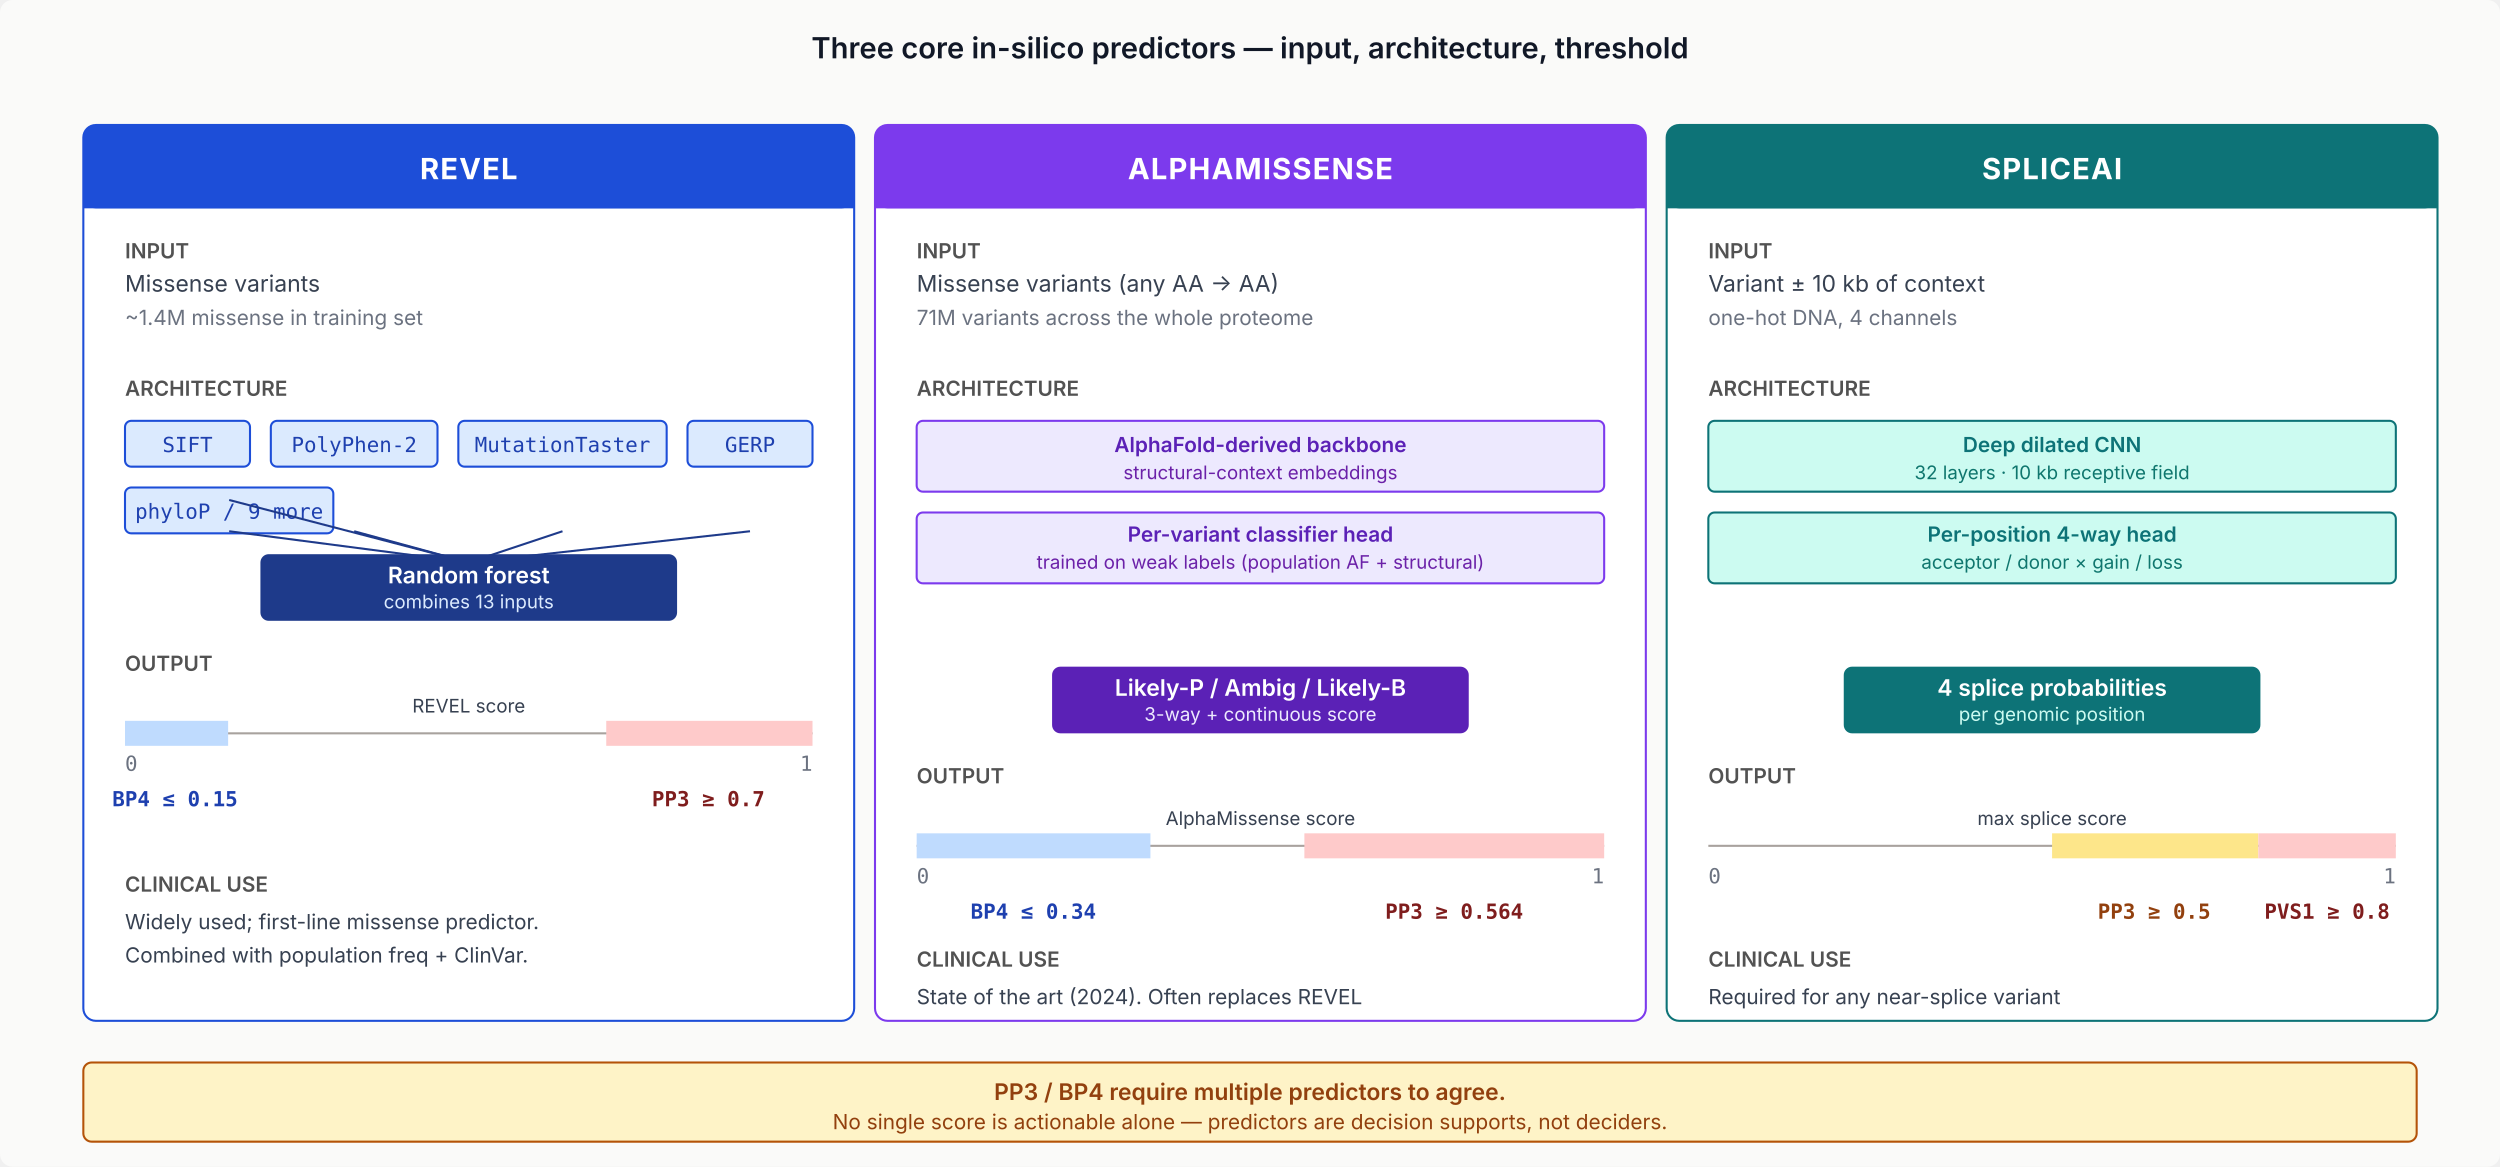
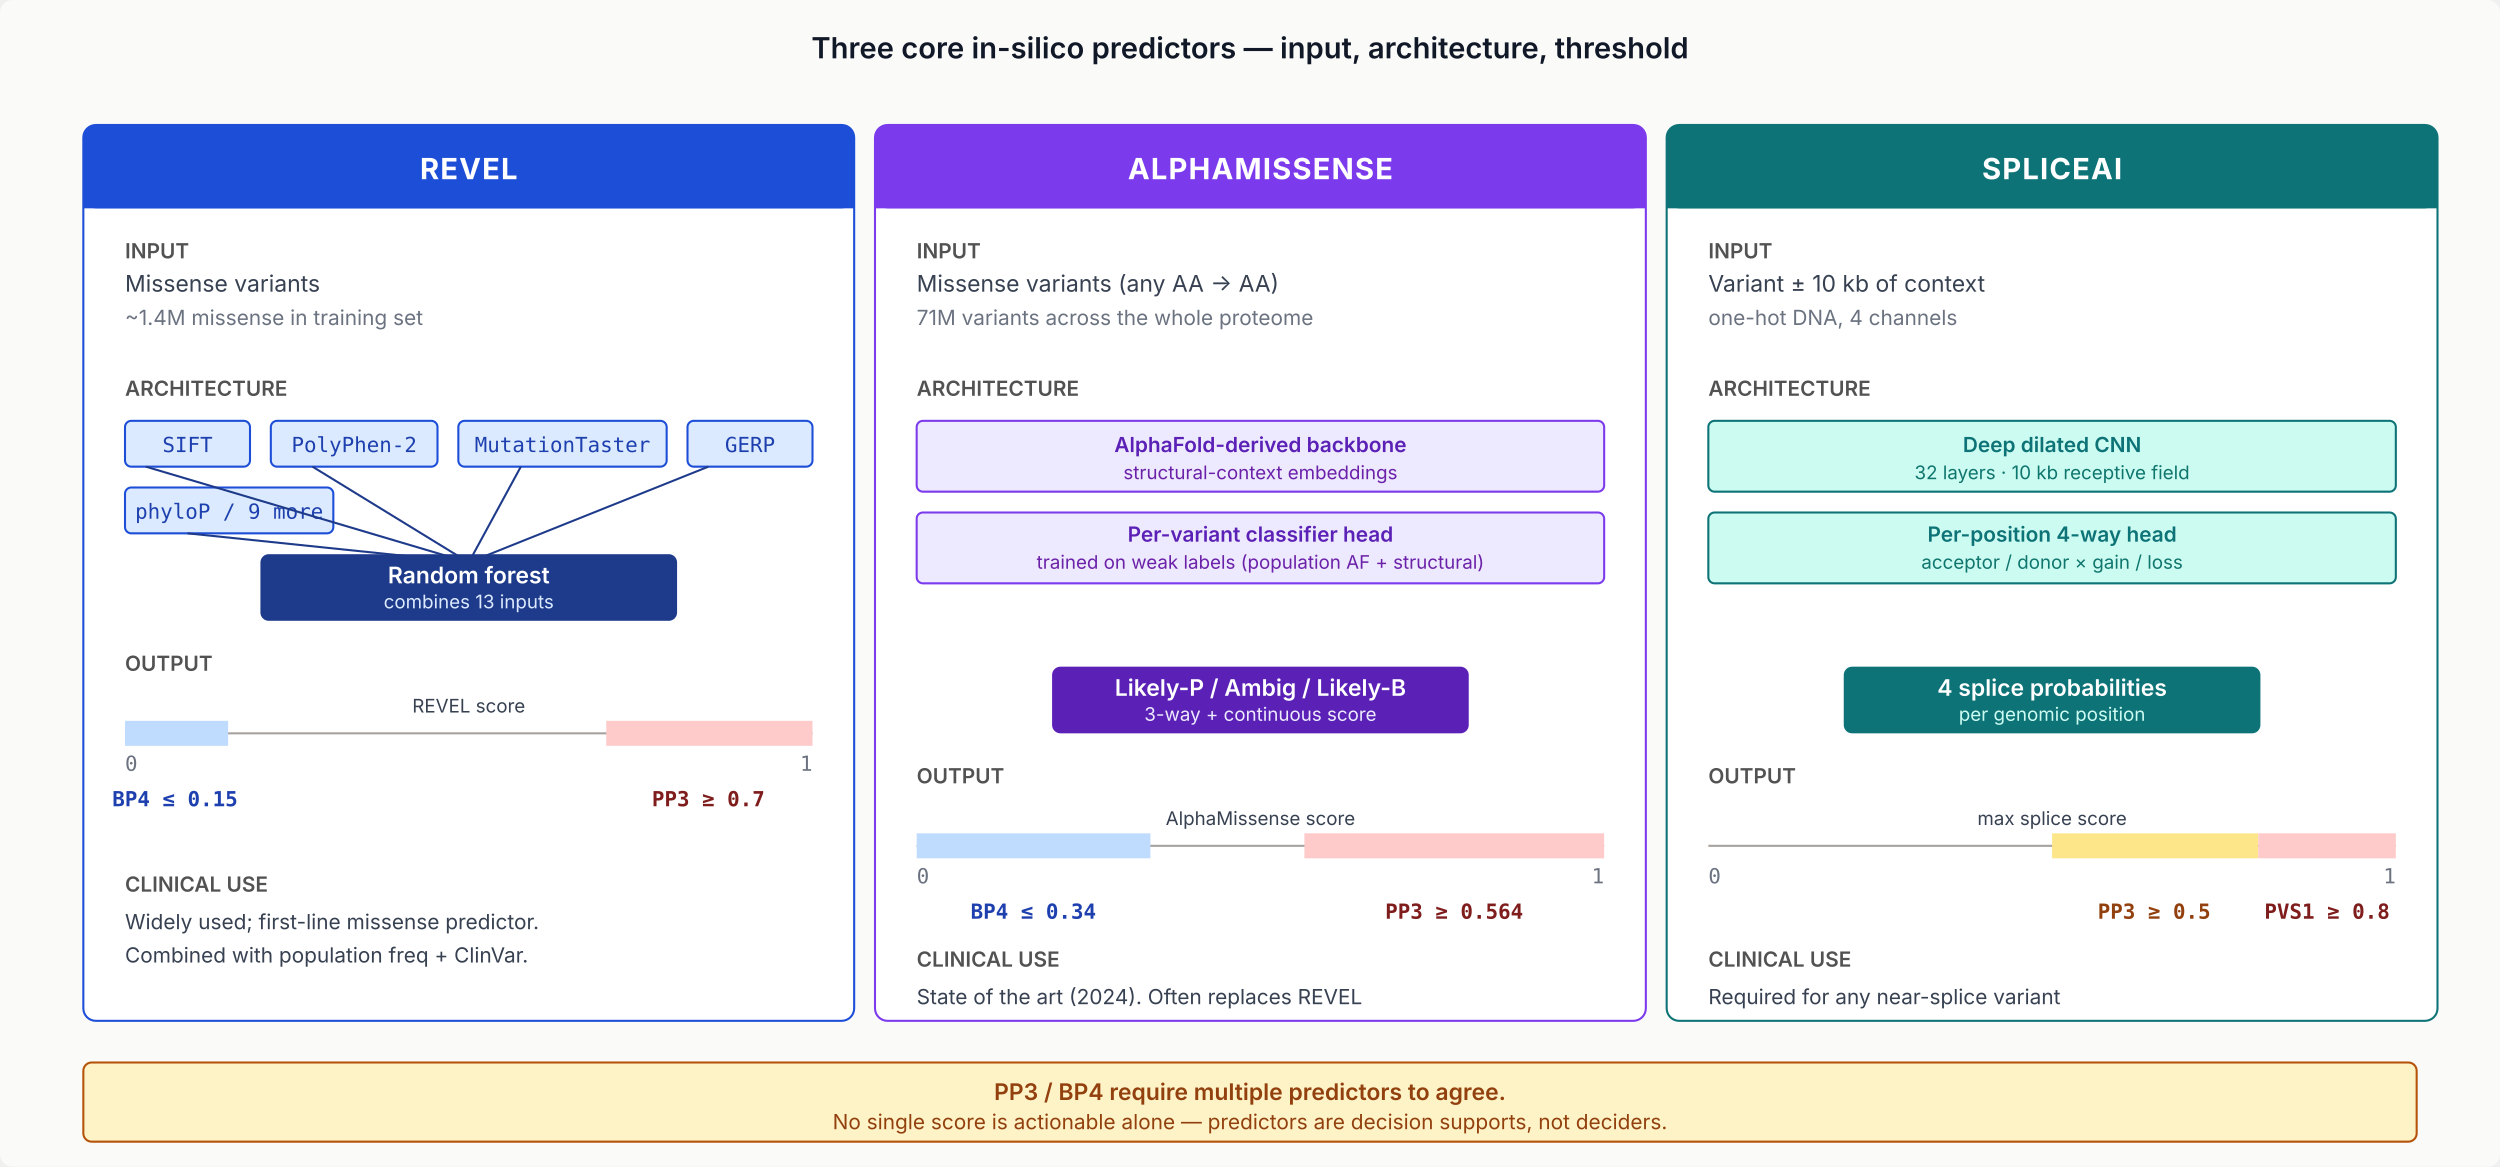
<svg xmlns="http://www.w3.org/2000/svg" viewBox="0 0 1200 560" width="1200" height="560" font-family="Inter, sans-serif">
  <defs>
    <style>text { font-family: Inter, sans-serif; } .mono { font-family: 'JetBrains Mono', monospace; font-size: 10px; }</style>
  </defs>
  <rect width="1200" height="560" fill="#fafaf9" rx="6" />
  <text x="600" y="28" text-anchor="middle" font-size="14" font-weight="600" fill="#111827">Three core in-silico predictors — input, architecture, threshold</text>
  <g transform="translate(40,60)">
    <rect width="370" height="430" fill="#fff" stroke="#1d4ed8" rx="6" />
    <rect width="370" height="40" fill="#1d4ed8" rx="6" />
    <rect y="34" width="370" height="6" fill="#1d4ed8" />
    <text x="185" y="26" text-anchor="middle" font-size="14" font-weight="700" fill="#fff" letter-spacing="0.04em">REVEL</text>
    <text x="20" y="64" font-size="10" font-weight="600" fill="#525252">INPUT</text>
    <text x="20" y="80" font-size="11" fill="#374151">Missense variants</text>
    <text x="20" y="96" font-size="10" fill="#6b7280">~1.4M missense in training set</text>
    <text x="20" y="130" font-size="10" font-weight="600" fill="#525252">ARCHITECTURE</text>
    <g transform="translate(20,142)">
      <rect width="60" height="22" fill="#dbeafe" stroke="#1d4ed8" rx="3" />
      <text x="30" y="15" text-anchor="middle" font-size="9" class="mono" fill="#1e40af">SIFT</text>
      <rect x="70" width="80" height="22" fill="#dbeafe" stroke="#1d4ed8" rx="3" />
      <text x="110" y="15" text-anchor="middle" font-size="9" class="mono" fill="#1e40af">PolyPhen-2</text>
      <rect x="160" width="100" height="22" fill="#dbeafe" stroke="#1d4ed8" rx="3" />
      <text x="210" y="15" text-anchor="middle" font-size="9" class="mono" fill="#1e40af">MutationTaster</text>
      <rect x="270" width="60" height="22" fill="#dbeafe" stroke="#1d4ed8" rx="3" />
      <text x="300" y="15" text-anchor="middle" font-size="9" class="mono" fill="#1e40af">GERP</text>
      <rect y="32" width="100" height="22" fill="#dbeafe" stroke="#1d4ed8" rx="3" />
      <text x="50" y="47" text-anchor="middle" font-size="9" class="mono" fill="#1e40af">phyloP / 9 more</text>
    </g>
    <g transform="translate(20,210)" stroke="#1e3a8a" fill="none" stroke-width="1">
-       <line x1="50" y1="-15" x2="165" y2="0" />
-       <line x1="110" y1="-15" x2="165" y2="0" />
-       <line x1="210" y1="-15" x2="165" y2="0" />
-       <line x1="300" y1="-15" x2="165" y2="0" />
-       <line x1="50" y1="-30" x2="165" y2="0" />
+       <line x1="10" y1="-46" x2="165" y2="0" />
+       <line x1="90" y1="-46" x2="165" y2="0" />
+       <line x1="190" y1="-46" x2="165" y2="0" />
+       <line x1="280" y1="-46" x2="165" y2="0" />
+       <line x1="30" y1="-14" x2="165" y2="0" />
    </g>
    <g transform="translate(85,206)">
      <rect width="200" height="32" fill="#1e3a8a" rx="4" />
      <text x="100" y="14" text-anchor="middle" font-size="11" font-weight="600" fill="#fff">Random forest</text>
      <text x="100" y="26" text-anchor="middle" font-size="9" fill="#dbeafe">combines 13 inputs</text>
    </g>
    <text x="20" y="262" font-size="10" font-weight="600" fill="#525252">OUTPUT</text>
    <g transform="translate(20,272)">
      <line x1="0" y1="20" x2="330" y2="20" stroke="#a8a29e" />
      <text x="0" y="38" font-size="9" fill="#6b7280" class="mono">0</text>
      <text x="330" y="38" text-anchor="end" font-size="9" fill="#6b7280" class="mono">1</text>
      <text x="165" y="10" text-anchor="middle" font-size="9" fill="#374151">REVEL score</text>
      <rect x="0" y="14" width="49.5" height="12" fill="#bfdbfe" />
      <text x="24" y="55" text-anchor="middle" font-size="9" font-weight="600" class="mono" fill="#1e40af">BP4 ≤ 0.15</text>
      <rect x="231" y="14" width="99" height="12" fill="#fecaca" />
      <text x="280" y="55" text-anchor="middle" font-size="9" font-weight="600" class="mono" fill="#7f1d1d">PP3 ≥ 0.7</text>
    </g>
    <text x="20" y="368" font-size="10" font-weight="600" fill="#525252">CLINICAL USE</text>
    <text x="20" y="386" font-size="10" fill="#374151">Widely used; first-line missense predictor.</text>
    <text x="20" y="402" font-size="10" fill="#374151">Combined with population freq + ClinVar.</text>
  </g>
  <g transform="translate(420,60)">
    <rect width="370" height="430" fill="#fff" stroke="#7c3aed" rx="6" />
    <rect width="370" height="40" fill="#7c3aed" rx="6" />
    <rect y="34" width="370" height="6" fill="#7c3aed" />
    <text x="185" y="26" text-anchor="middle" font-size="14" font-weight="700" fill="#fff" letter-spacing="0.04em">ALPHAMISSENSE</text>
    <text x="20" y="64" font-size="10" font-weight="600" fill="#525252">INPUT</text>
    <text x="20" y="80" font-size="11" fill="#374151">Missense variants (any AA → AA)</text>
    <text x="20" y="96" font-size="10" fill="#6b7280">71M variants across the whole proteome</text>
    <text x="20" y="130" font-size="10" font-weight="600" fill="#525252">ARCHITECTURE</text>
    <g transform="translate(20,142)">
      <rect width="330" height="34" fill="#ede9fe" stroke="#7c3aed" rx="3" />
      <text x="165" y="15" text-anchor="middle" font-size="10" font-weight="600" fill="#5b21b6">AlphaFold-derived backbone</text>
      <text x="165" y="28" text-anchor="middle" font-size="9" fill="#6b21a8">structural-context embeddings</text>
      <rect y="44" width="330" height="34" fill="#ede9fe" stroke="#7c3aed" rx="3" />
      <text x="165" y="58" text-anchor="middle" font-size="10" font-weight="600" fill="#5b21b6">Per-variant classifier head</text>
      <text x="165" y="71" text-anchor="middle" font-size="9" fill="#6b21a8">trained on weak labels (population AF + structural)</text>
    </g>
    <g transform="translate(85,260)">
      <rect width="200" height="32" fill="#5b21b6" rx="4" />
      <text x="100" y="14" text-anchor="middle" font-size="11" font-weight="600" fill="#fff">Likely-P / Ambig / Likely-B</text>
      <text x="100" y="26" text-anchor="middle" font-size="9" fill="#ede9fe">3-way + continuous score</text>
    </g>
    <text x="20" y="316" font-size="10" font-weight="600" fill="#525252">OUTPUT</text>
    <g transform="translate(20,326)">
      <line x1="0" y1="20" x2="330" y2="20" stroke="#a8a29e" />
      <text x="0" y="38" font-size="9" fill="#6b7280" class="mono">0</text>
      <text x="330" y="38" text-anchor="end" font-size="9" fill="#6b7280" class="mono">1</text>
      <text x="165" y="10" text-anchor="middle" font-size="9" fill="#374151">AlphaMissense score</text>
      <rect x="0" y="14" width="112.2" height="12" fill="#bfdbfe" />
      <text x="56" y="55" text-anchor="middle" font-size="9" font-weight="600" class="mono" fill="#1e40af">BP4 ≤ 0.34</text>
      <rect x="186.1" y="14" width="143.9" height="12" fill="#fecaca" />
      <text x="258" y="55" text-anchor="middle" font-size="9" font-weight="600" class="mono" fill="#7f1d1d">PP3 ≥ 0.564</text>
    </g>
    <text x="20" y="404" font-size="10" font-weight="600" fill="#525252">CLINICAL USE</text>
    <text x="20" y="422" font-size="10" fill="#374151">State of the art (2024). Often replaces REVEL</text>
  </g>
  <g transform="translate(800,60)">
    <rect width="370" height="430" fill="#fff" stroke="#0d7377" rx="6" />
    <rect width="370" height="40" fill="#0d7377" rx="6" />
    <rect y="34" width="370" height="6" fill="#0d7377" />
    <text x="185" y="26" text-anchor="middle" font-size="14" font-weight="700" fill="#fff" letter-spacing="0.04em">SPLICEAI</text>
    <text x="20" y="64" font-size="10" font-weight="600" fill="#525252">INPUT</text>
    <text x="20" y="80" font-size="11" fill="#374151">Variant ± 10 kb of context</text>
    <text x="20" y="96" font-size="10" fill="#6b7280">one-hot DNA, 4 channels</text>
    <text x="20" y="130" font-size="10" font-weight="600" fill="#525252">ARCHITECTURE</text>
    <g transform="translate(20,142)">
      <rect width="330" height="34" fill="#ccfbf1" stroke="#0d7377" rx="3" />
      <text x="165" y="15" text-anchor="middle" font-size="10" font-weight="600" fill="#0d7377">Deep dilated CNN</text>
      <text x="165" y="28" text-anchor="middle" font-size="9" fill="#0f766e">32 layers · 10 kb receptive field</text>
      <rect y="44" width="330" height="34" fill="#ccfbf1" stroke="#0d7377" rx="3" />
      <text x="165" y="58" text-anchor="middle" font-size="10" font-weight="600" fill="#0d7377">Per-position 4-way head</text>
      <text x="165" y="71" text-anchor="middle" font-size="9" fill="#0f766e">acceptor / donor × gain / loss</text>
    </g>
    <g transform="translate(85,260)">
      <rect width="200" height="32" fill="#0d7377" rx="4" />
      <text x="100" y="14" text-anchor="middle" font-size="11" font-weight="600" fill="#fff">4 splice probabilities</text>
      <text x="100" y="26" text-anchor="middle" font-size="9" fill="#ccfbf1">per genomic position</text>
    </g>
    <text x="20" y="316" font-size="10" font-weight="600" fill="#525252">OUTPUT</text>
    <g transform="translate(20,326)">
      <line x1="0" y1="20" x2="330" y2="20" stroke="#a8a29e" />
      <text x="0" y="38" font-size="9" fill="#6b7280" class="mono">0</text>
      <text x="330" y="38" text-anchor="end" font-size="9" fill="#6b7280" class="mono">1</text>
      <text x="165" y="10" text-anchor="middle" font-size="9" fill="#374151">max splice score</text>
      <rect x="165" y="14" width="99" height="12" fill="#fde68a" />
      <text x="214" y="55" text-anchor="middle" font-size="9" font-weight="600" class="mono" fill="#92400e">PP3 ≥ 0.5</text>
      <rect x="264" y="14" width="66" height="12" fill="#fecaca" />
      <text x="297" y="55" text-anchor="middle" font-size="9" font-weight="600" class="mono" fill="#7f1d1d">PVS1 ≥ 0.8</text>
    </g>
    <text x="20" y="404" font-size="10" font-weight="600" fill="#525252">CLINICAL USE</text>
    <text x="20" y="422" font-size="10" fill="#374151">Required for any near-splice variant</text>
  </g>
  <rect x="40" y="510" width="1120" height="38" fill="#fef3c7" stroke="#b45309" rx="4" />
  <text x="600" y="528" text-anchor="middle" font-size="11" font-weight="600" fill="#92400e">PP3 / BP4 require multiple predictors to agree.</text>
  <text x="600" y="542" text-anchor="middle" font-size="10" fill="#92400e">No single score is actionable alone — predictors are decision supports, not deciders.</text>
</svg>
